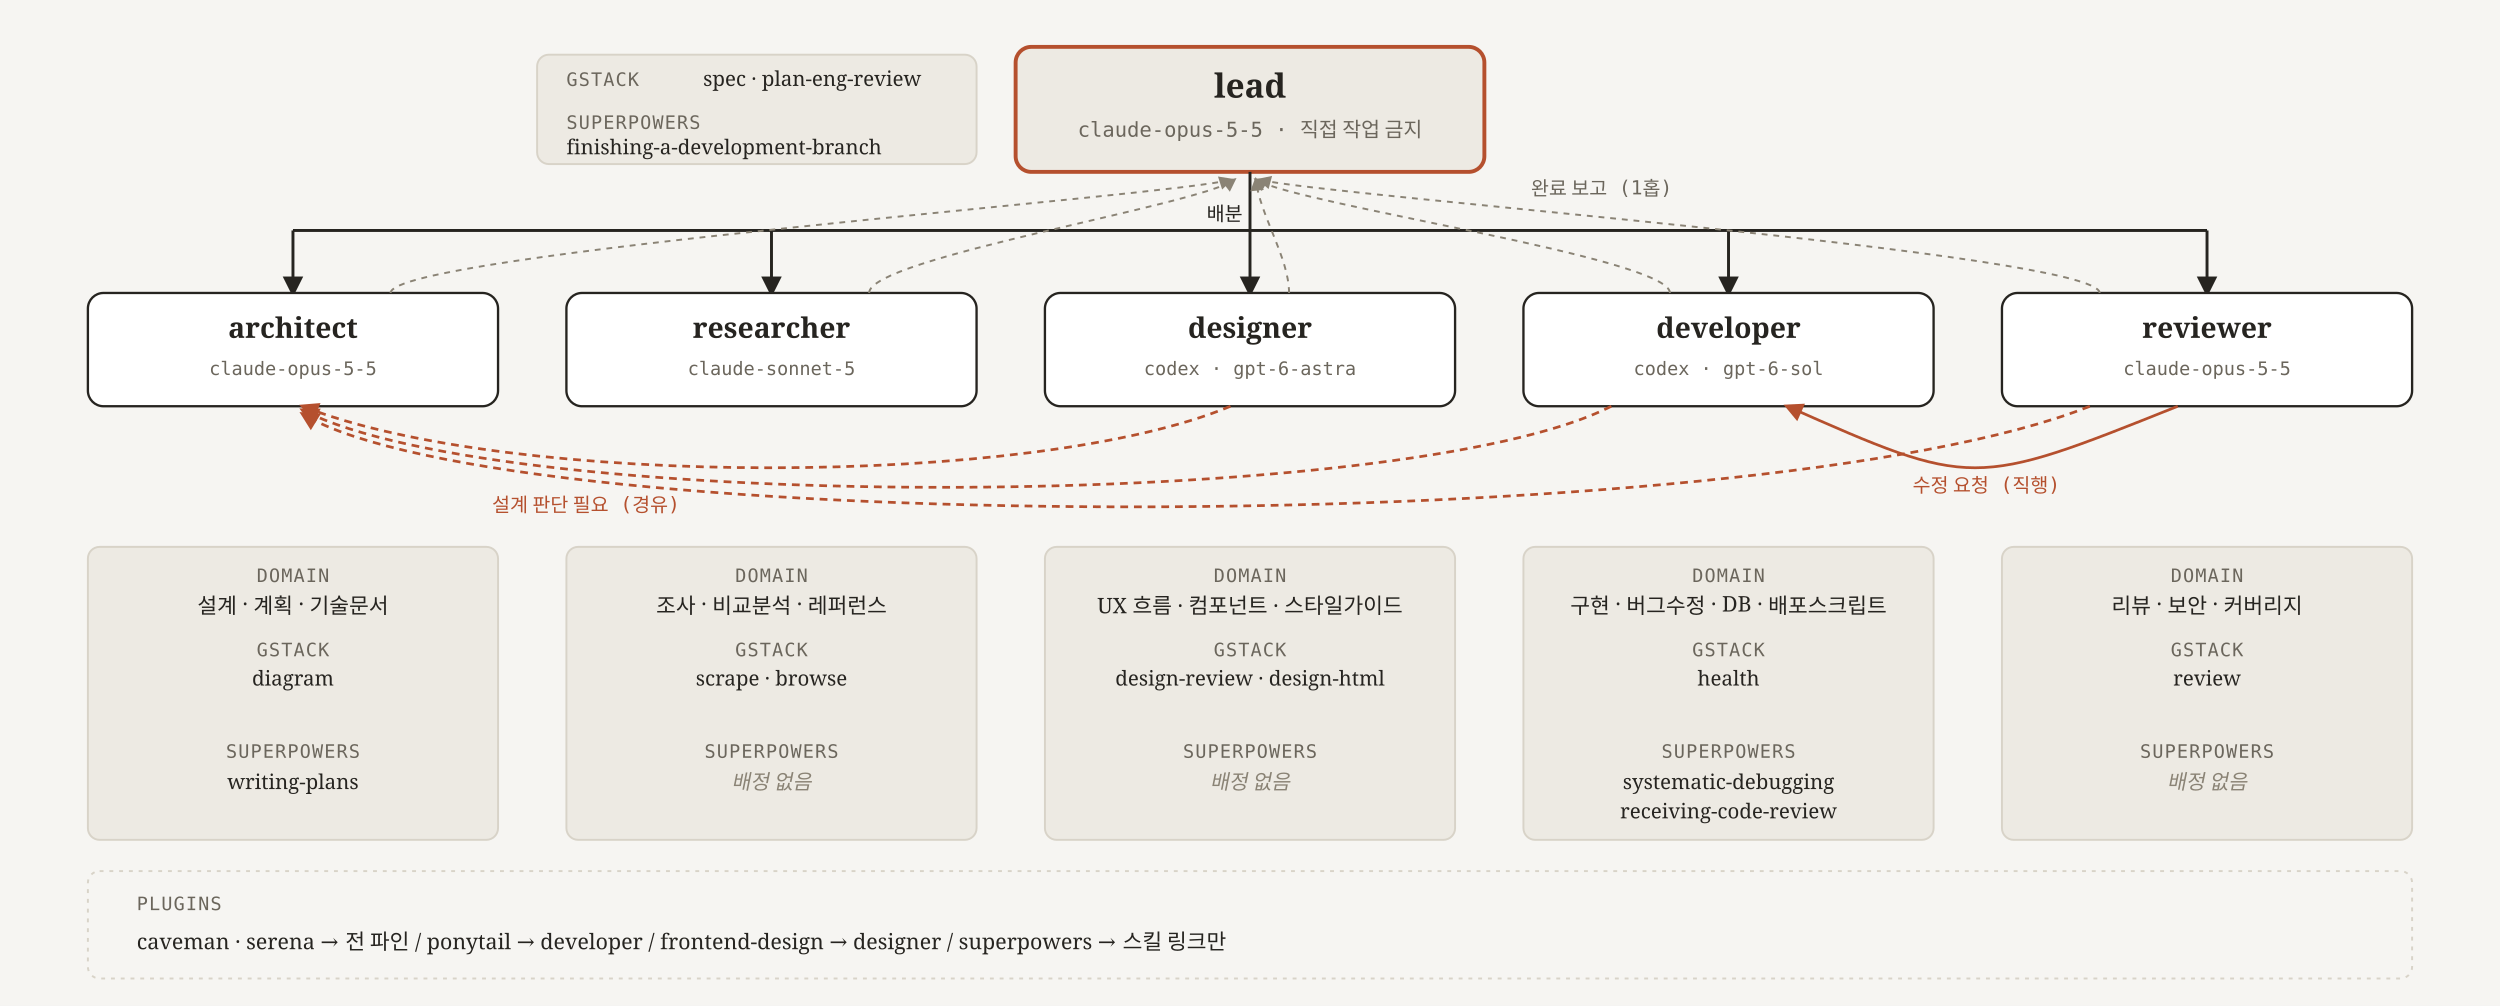
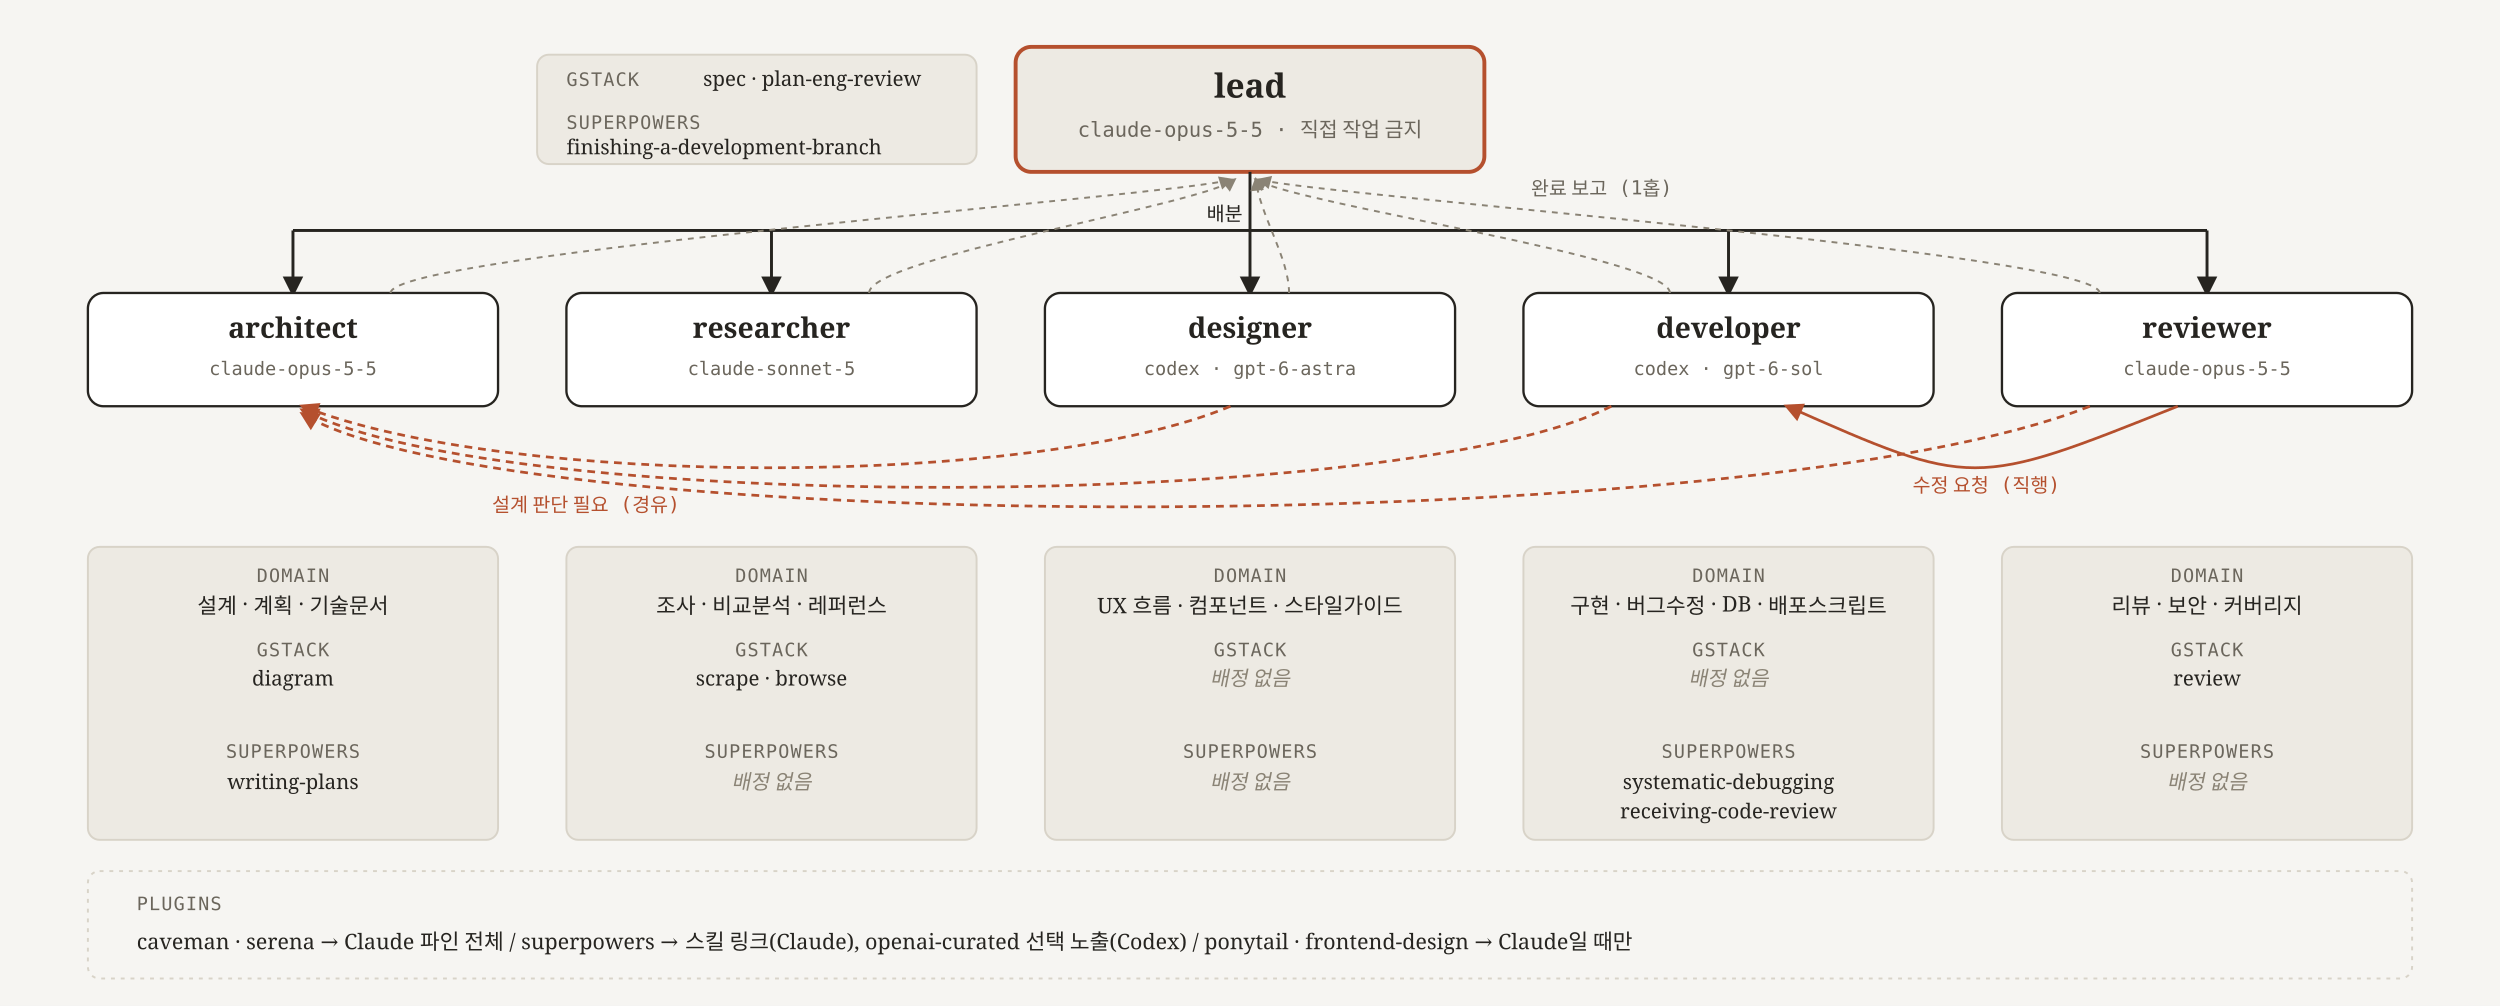
<svg xmlns="http://www.w3.org/2000/svg" viewBox="0 0 1280 515" font-family="Georgia, 'Iowan Old Style', serif" role="img" aria-label="lead 파인이 맨 위에서 5개 역할 파인(architect, researcher, designer, developer, reviewer)에게 작업을 배분하고 보고를 받는 구조. reviewer는 코드 품질 수정요청을 developer에게 직행으로 보내고, developer/designer/reviewer는 설계 판단이 필요할 때(설계 이탈, 설계 정합성 위반 등) architect를 경유한다.">
  <defs>
    <marker id="arrow" viewBox="0 0 10 10" refX="8" refY="5" markerWidth="7" markerHeight="7" orient="auto-start-reverse">
      <path d="M0,0 L10,5 L0,10 z" fill="#262420" />
    </marker>
    <marker id="arrow-dim" viewBox="0 0 10 10" refX="8" refY="5" markerWidth="7" markerHeight="7" orient="auto-start-reverse">
      <path d="M0,0 L10,5 L0,10 z" fill="#8a8375" />
    </marker>
    <marker id="arrow-accent" viewBox="0 0 10 10" refX="8" refY="5" markerWidth="7" markerHeight="7" orient="auto-start-reverse">
      <path d="M0,0 L10,5 L0,10 z" fill="#b5502e" />
    </marker>
  </defs>
  <rect x="0" y="0" width="1280" height="515" fill="#f6f5f2" />
  <rect x="520" y="24" width="240" height="64" rx="8" fill="#edeae3" stroke="#b5502e" stroke-width="2" />
  <text x="640" y="50" text-anchor="middle" font-size="17" font-weight="600" fill="#262420">lead</text>
  <text x="640" y="70" text-anchor="middle" font-family="ui-monospace, Consolas, monospace" font-size="10.5" fill="#6b665c">claude-opus-5-5 · 직접 작업 금지</text>
  <rect x="275" y="28" width="225" height="56" rx="6" fill="#edeae3" stroke="#d8d3c8" stroke-width="1" />
  <text x="290" y="44" font-family="ui-monospace, Consolas, monospace" font-size="9.5" fill="#6b665c" letter-spacing="0.06em">GSTACK</text>
  <text x="360" y="44" font-size="10.5" fill="#262420">spec · plan-eng-review</text>
  <text x="290" y="66" font-family="ui-monospace, Consolas, monospace" font-size="9.5" fill="#6b665c" letter-spacing="0.06em">SUPERPOWERS</text>
  <text x="290" y="79" font-size="10.5" fill="#262420">finishing-a-development-branch</text>
  <line x1="640" y1="88" x2="640" y2="118" stroke="#262420" stroke-width="1.5" />
  <line x1="150" y1="118" x2="1130" y2="118" stroke="#262420" stroke-width="1.5" />
  <line x1="150" y1="118" x2="150" y2="150" stroke="#262420" stroke-width="1.5" marker-end="url(#arrow)" />
  <line x1="395" y1="118" x2="395" y2="150" stroke="#262420" stroke-width="1.5" marker-end="url(#arrow)" />
  <line x1="640" y1="118" x2="640" y2="150" stroke="#262420" stroke-width="1.5" marker-end="url(#arrow)" />
  <line x1="885" y1="118" x2="885" y2="150" stroke="#262420" stroke-width="1.5" marker-end="url(#arrow)" />
  <line x1="1130" y1="118" x2="1130" y2="150" stroke="#262420" stroke-width="1.5" marker-end="url(#arrow)" />
  <text x="627" y="113" text-anchor="middle" font-family="ui-monospace, Consolas, monospace" font-size="10" fill="#262420">배분</text>
  <g>
    <rect x="45" y="150" width="210" height="58" rx="8" fill="#ffffff" stroke="#262420" stroke-width="1.2" />
    <text x="150" y="173" text-anchor="middle" font-size="14.5" font-weight="600" fill="#262420">architect</text>
    <text x="150" y="192" text-anchor="middle" font-family="ui-monospace, Consolas, monospace" font-size="9.5" fill="#6b665c">claude-opus-5-5</text>
  </g>
  <g>
    <rect x="290" y="150" width="210" height="58" rx="8" fill="#ffffff" stroke="#262420" stroke-width="1.2" />
    <text x="395" y="173" text-anchor="middle" font-size="14.5" font-weight="600" fill="#262420">researcher</text>
    <text x="395" y="192" text-anchor="middle" font-family="ui-monospace, Consolas, monospace" font-size="9.5" fill="#6b665c">claude-sonnet-5</text>
  </g>
  <g>
    <rect x="535" y="150" width="210" height="58" rx="8" fill="#ffffff" stroke="#262420" stroke-width="1.2" />
    <text x="640" y="173" text-anchor="middle" font-size="14.5" font-weight="600" fill="#262420">designer</text>
    <text x="640" y="192" text-anchor="middle" font-family="ui-monospace, Consolas, monospace" font-size="9.5" fill="#6b665c">codex · gpt-6-astra</text>
  </g>
  <g>
    <rect x="780" y="150" width="210" height="58" rx="8" fill="#ffffff" stroke="#262420" stroke-width="1.2" />
    <text x="885" y="173" text-anchor="middle" font-size="14.5" font-weight="600" fill="#262420">developer</text>
    <text x="885" y="192" text-anchor="middle" font-family="ui-monospace, Consolas, monospace" font-size="9.5" fill="#6b665c">codex · gpt-6-sol</text>
  </g>
  <g>
    <rect x="1025" y="150" width="210" height="58" rx="8" fill="#ffffff" stroke="#262420" stroke-width="1.2" />
    <text x="1130" y="173" text-anchor="middle" font-size="14.5" font-weight="600" fill="#262420">reviewer</text>
    <text x="1130" y="192" text-anchor="middle" font-family="ui-monospace, Consolas, monospace" font-size="9.5" fill="#6b665c">claude-opus-5-5</text>
  </g>
  <path d="M 200 150 C 200 130, 605 100, 630 92" fill="none" stroke="#8a8375" stroke-width="1" stroke-dasharray="3,3" marker-end="url(#arrow-dim)" />
  <path d="M 445 150 C 445 132, 615 105, 632 92" fill="none" stroke="#8a8375" stroke-width="1" stroke-dasharray="3,3" marker-end="url(#arrow-dim)" />
  <path d="M 660 150 C 660 132, 645 110, 643 92" fill="none" stroke="#8a8375" stroke-width="1" stroke-dasharray="3,3" marker-end="url(#arrow-dim)" />
  <path d="M 855 150 C 855 132, 665 105, 643 92" fill="none" stroke="#8a8375" stroke-width="1" stroke-dasharray="3,3" marker-end="url(#arrow-dim)" />
  <path d="M 1075 150 C 1075 130, 675 100, 645 92" fill="none" stroke="#8a8375" stroke-width="1" stroke-dasharray="3,3" marker-end="url(#arrow-dim)" />
  <text x="820" y="100" text-anchor="middle" font-family="ui-monospace, Consolas, monospace" font-size="10" fill="#6b665c">완료 보고 (1홉)</text>
  <path d="M 1115 208 C 1010 250, 1010 250, 915 208" fill="none" stroke="#b5502e" stroke-width="1.4" marker-end="url(#arrow-accent)" />
  <text x="1017" y="252" text-anchor="middle" font-family="ui-monospace, Consolas, monospace" font-size="10" fill="#b5502e">수정 요청 (직행)</text>
  <path d="M 630 208 C 530 250, 260 250, 155 208" fill="none" stroke="#b5502e" stroke-width="1.4" stroke-dasharray="4,3" marker-end="url(#arrow-accent)" />
  <path d="M 825 208 C 720 262, 260 264, 155 210" fill="none" stroke="#b5502e" stroke-width="1.4" stroke-dasharray="4,3" marker-end="url(#arrow-accent)" />
  <path d="M 1070 208 C 900 276, 260 276, 155 212" fill="none" stroke="#b5502e" stroke-width="1.4" stroke-dasharray="4,3" marker-end="url(#arrow-accent)" />
  <text x="300" y="262" text-anchor="middle" font-family="ui-monospace, Consolas, monospace" font-size="10" fill="#b5502e">설계 판단 필요 (경유)</text>
  <rect x="45" y="280" width="210" height="150" rx="6" fill="#edeae3" stroke="#d8d3c8" stroke-width="1" />
  <text x="150" y="298" text-anchor="middle" font-family="ui-monospace, Consolas, monospace" font-size="9.5" fill="#6b665c" letter-spacing="0.06em">DOMAIN</text>
  <text x="150" y="314" text-anchor="middle" font-size="11" fill="#262420">설계 · 계획 · 기술문서</text>
  <text x="150" y="336" text-anchor="middle" font-family="ui-monospace, Consolas, monospace" font-size="9.5" fill="#6b665c" letter-spacing="0.06em">GSTACK</text>
  <text x="150" y="351" text-anchor="middle" font-size="10.5" fill="#262420">diagram</text>
  <text x="150" y="388" text-anchor="middle" font-family="ui-monospace, Consolas, monospace" font-size="9.5" fill="#6b665c" letter-spacing="0.06em">SUPERPOWERS</text>
  <text x="150" y="404" text-anchor="middle" font-size="10.5" fill="#262420">writing-plans</text>
  <rect x="290" y="280" width="210" height="150" rx="6" fill="#edeae3" stroke="#d8d3c8" stroke-width="1" />
  <text x="395" y="298" text-anchor="middle" font-family="ui-monospace, Consolas, monospace" font-size="9.5" fill="#6b665c" letter-spacing="0.06em">DOMAIN</text>
  <text x="395" y="314" text-anchor="middle" font-size="11" fill="#262420">조사 · 비교분석 · 레퍼런스</text>
  <text x="395" y="336" text-anchor="middle" font-family="ui-monospace, Consolas, monospace" font-size="9.5" fill="#6b665c" letter-spacing="0.06em">GSTACK</text>
  <text x="395" y="351" text-anchor="middle" font-size="10.5" fill="#262420">scrape · browse</text>
  <text x="395" y="388" text-anchor="middle" font-family="ui-monospace, Consolas, monospace" font-size="9.5" fill="#6b665c" letter-spacing="0.06em">SUPERPOWERS</text>
  <text x="395" y="404" text-anchor="middle" font-size="10.5" fill="#8a8375" font-style="italic">배정 없음</text>
  <rect x="535" y="280" width="210" height="150" rx="6" fill="#edeae3" stroke="#d8d3c8" stroke-width="1" />
  <text x="640" y="298" text-anchor="middle" font-family="ui-monospace, Consolas, monospace" font-size="9.5" fill="#6b665c" letter-spacing="0.06em">DOMAIN</text>
  <text x="640" y="314" text-anchor="middle" font-size="11" fill="#262420">UX 흐름 · 컴포넌트 · 스타일가이드</text>
  <text x="640" y="336" text-anchor="middle" font-family="ui-monospace, Consolas, monospace" font-size="9.5" fill="#6b665c" letter-spacing="0.06em">GSTACK</text>
-   <text x="640" y="351" text-anchor="middle" font-size="10.5" fill="#262420">design-review · design-html</text>
+   <text x="640" y="351" text-anchor="middle" font-size="10.5" fill="#8a8375" font-style="italic">배정 없음</text>
  <text x="640" y="388" text-anchor="middle" font-family="ui-monospace, Consolas, monospace" font-size="9.5" fill="#6b665c" letter-spacing="0.06em">SUPERPOWERS</text>
  <text x="640" y="404" text-anchor="middle" font-size="10.5" fill="#8a8375" font-style="italic">배정 없음</text>
  <rect x="780" y="280" width="210" height="150" rx="6" fill="#edeae3" stroke="#d8d3c8" stroke-width="1" />
  <text x="885" y="298" text-anchor="middle" font-family="ui-monospace, Consolas, monospace" font-size="9.5" fill="#6b665c" letter-spacing="0.06em">DOMAIN</text>
  <text x="885" y="314" text-anchor="middle" font-size="11" fill="#262420">구현 · 버그수정 · DB · 배포스크립트</text>
  <text x="885" y="336" text-anchor="middle" font-family="ui-monospace, Consolas, monospace" font-size="9.5" fill="#6b665c" letter-spacing="0.06em">GSTACK</text>
-   <text x="885" y="351" text-anchor="middle" font-size="10.5" fill="#262420">health</text>
+   <text x="885" y="351" text-anchor="middle" font-size="10.5" fill="#8a8375" font-style="italic">배정 없음</text>
  <text x="885" y="388" text-anchor="middle" font-family="ui-monospace, Consolas, monospace" font-size="9.5" fill="#6b665c" letter-spacing="0.06em">SUPERPOWERS</text>
  <text x="885" y="404" text-anchor="middle" font-size="10.5" fill="#262420">systematic-debugging</text>
  <text x="885" y="419" text-anchor="middle" font-size="10.5" fill="#262420">receiving-code-review</text>
  <rect x="1025" y="280" width="210" height="150" rx="6" fill="#edeae3" stroke="#d8d3c8" stroke-width="1" />
  <text x="1130" y="298" text-anchor="middle" font-family="ui-monospace, Consolas, monospace" font-size="9.5" fill="#6b665c" letter-spacing="0.06em">DOMAIN</text>
  <text x="1130" y="314" text-anchor="middle" font-size="11" fill="#262420">리뷰 · 보안 · 커버리지</text>
  <text x="1130" y="336" text-anchor="middle" font-family="ui-monospace, Consolas, monospace" font-size="9.5" fill="#6b665c" letter-spacing="0.06em">GSTACK</text>
  <text x="1130" y="351" text-anchor="middle" font-size="10.5" fill="#262420">review</text>
  <text x="1130" y="388" text-anchor="middle" font-family="ui-monospace, Consolas, monospace" font-size="9.5" fill="#6b665c" letter-spacing="0.06em">SUPERPOWERS</text>
  <text x="1130" y="404" text-anchor="middle" font-size="10.5" fill="#8a8375" font-style="italic">배정 없음</text>
  <rect x="45" y="446" width="1190" height="55" rx="6" fill="none" stroke="#d8d3c8" stroke-width="1" stroke-dasharray="2,3" />
  <text x="70" y="466" font-family="ui-monospace, Consolas, monospace" font-size="9.5" fill="#6b665c" letter-spacing="0.06em">PLUGINS</text>
-   <text x="70" y="486" font-size="11" fill="#262420">caveman · serena → 전 파인 / ponytail → developer / frontend-design → designer / superpowers → 스킬 링크만</text>
+   <text x="70" y="486" font-size="11" fill="#262420">caveman · serena → Claude 파인 전체 / superpowers → 스킬 링크(Claude), openai-curated 선택 노출(Codex) / ponytail · frontend-design → Claude일 때만</text>
</svg>
